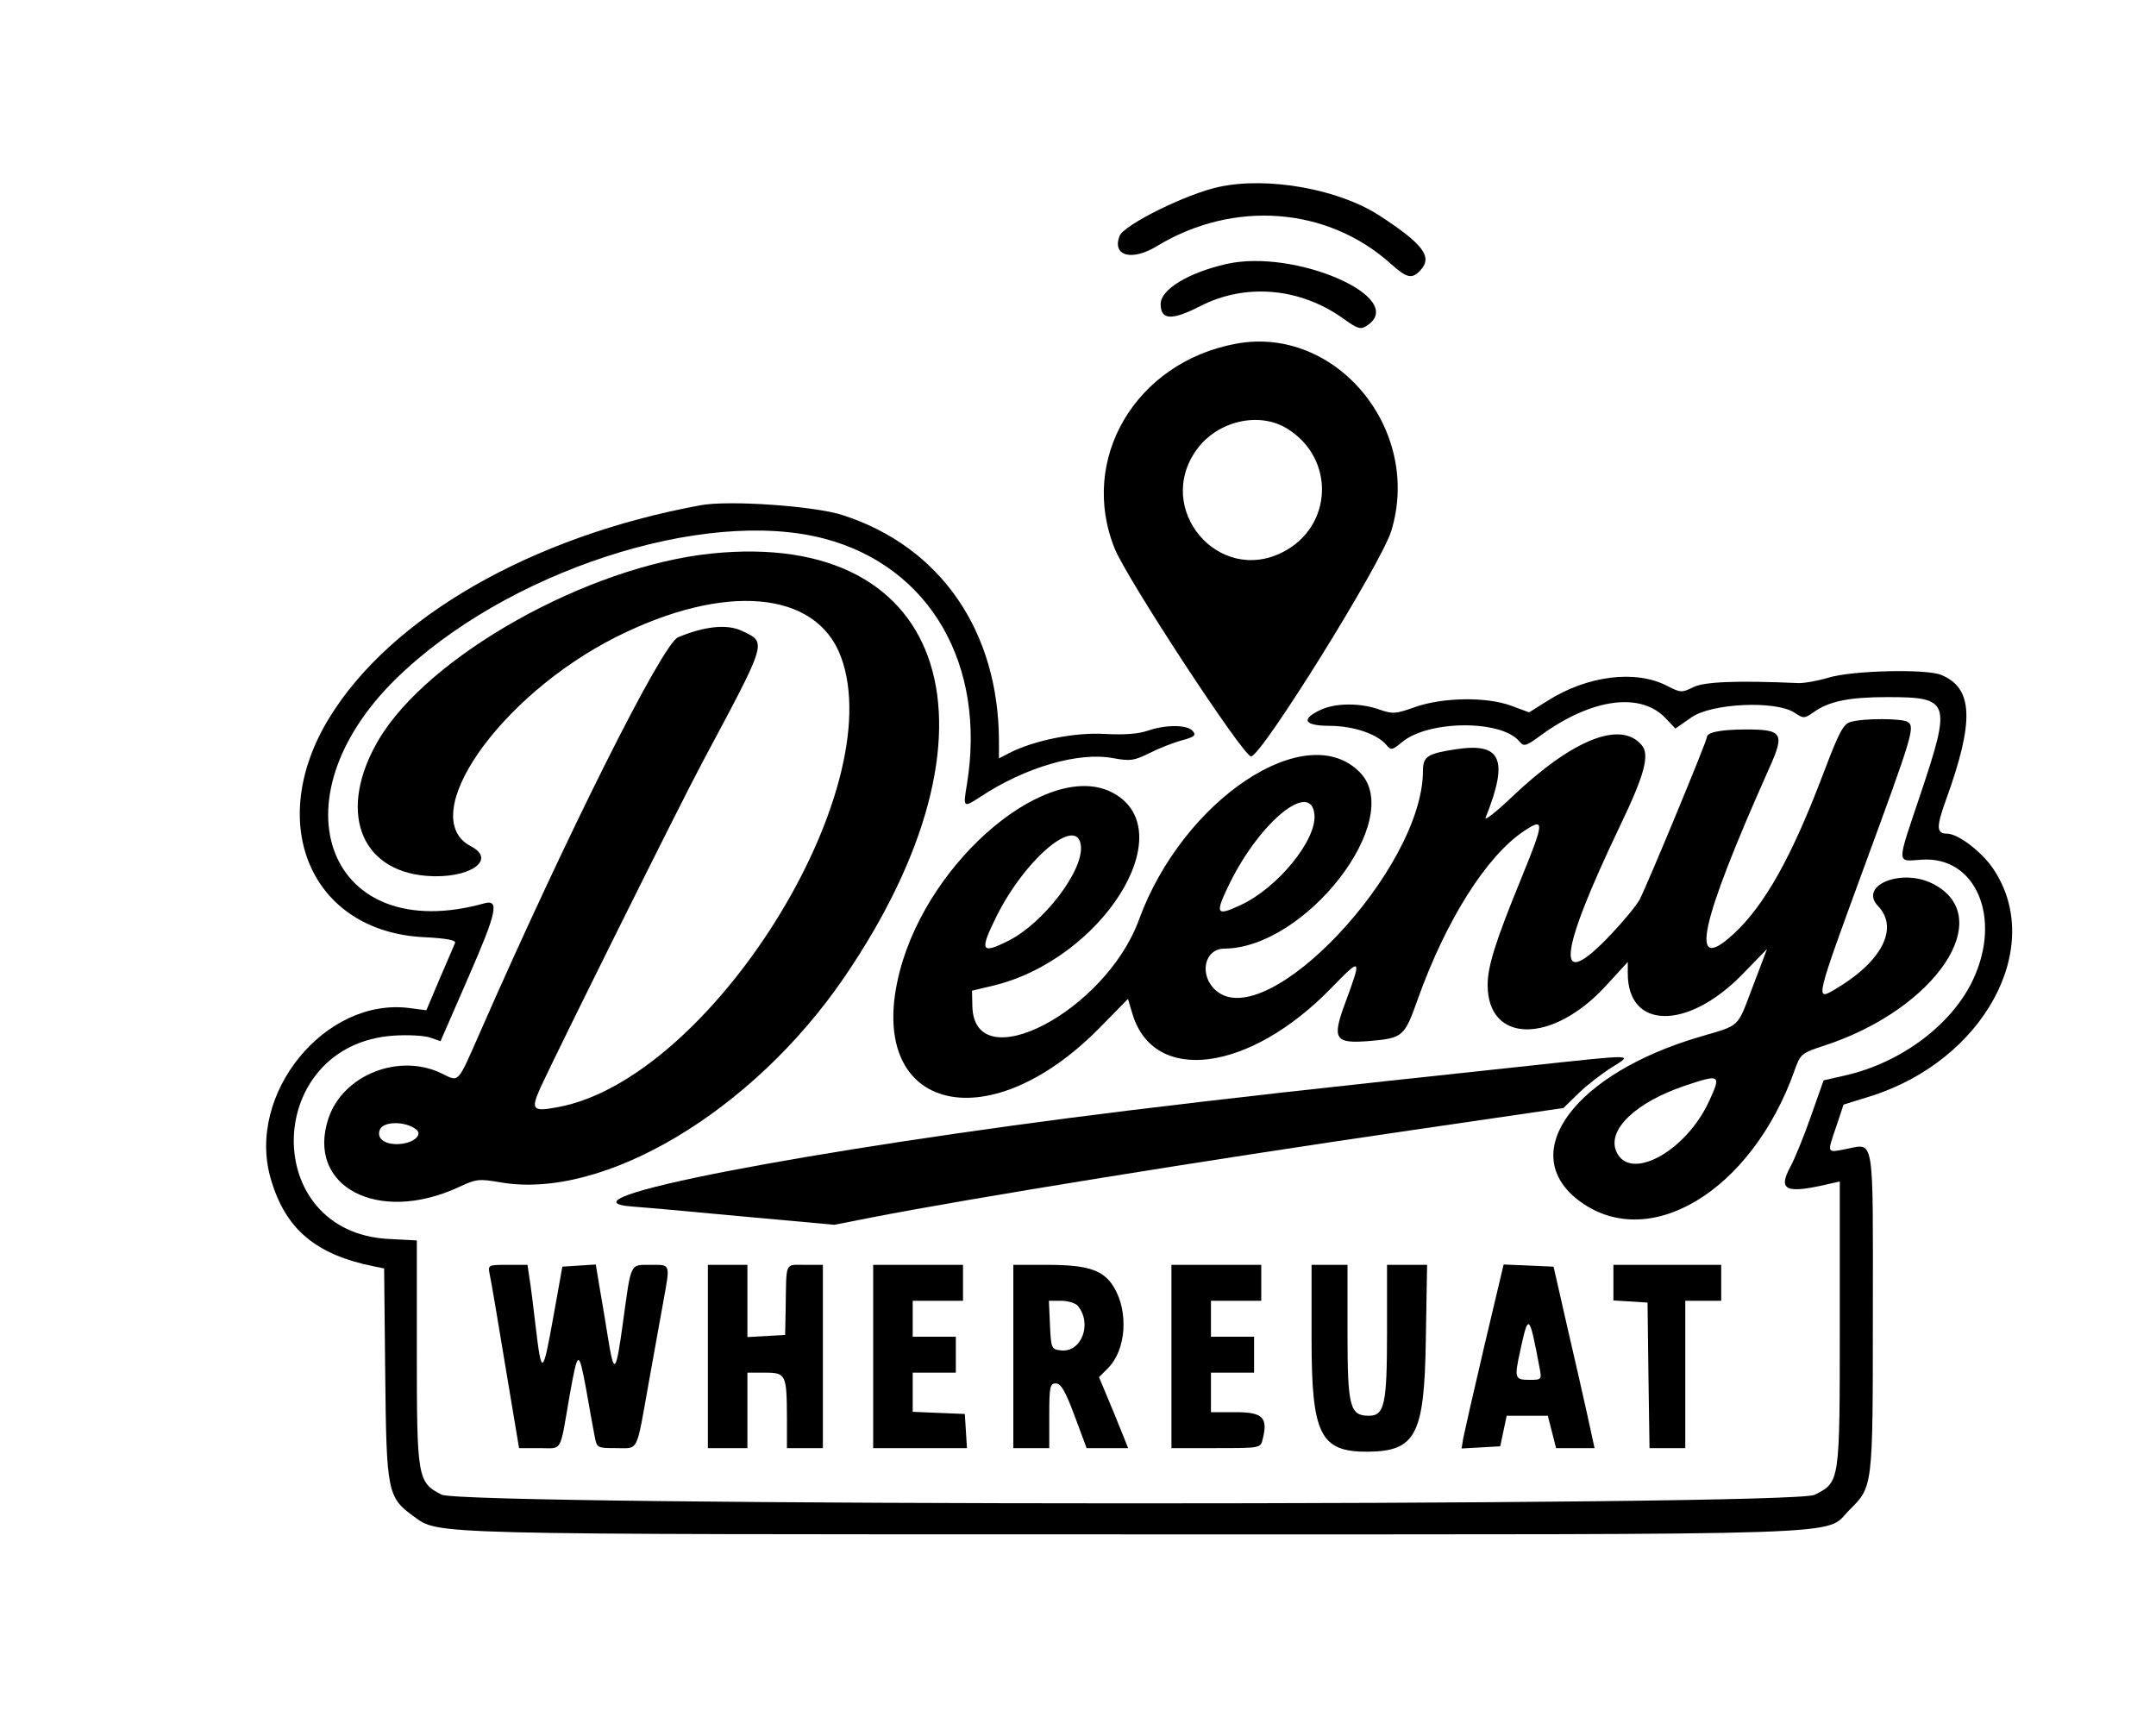
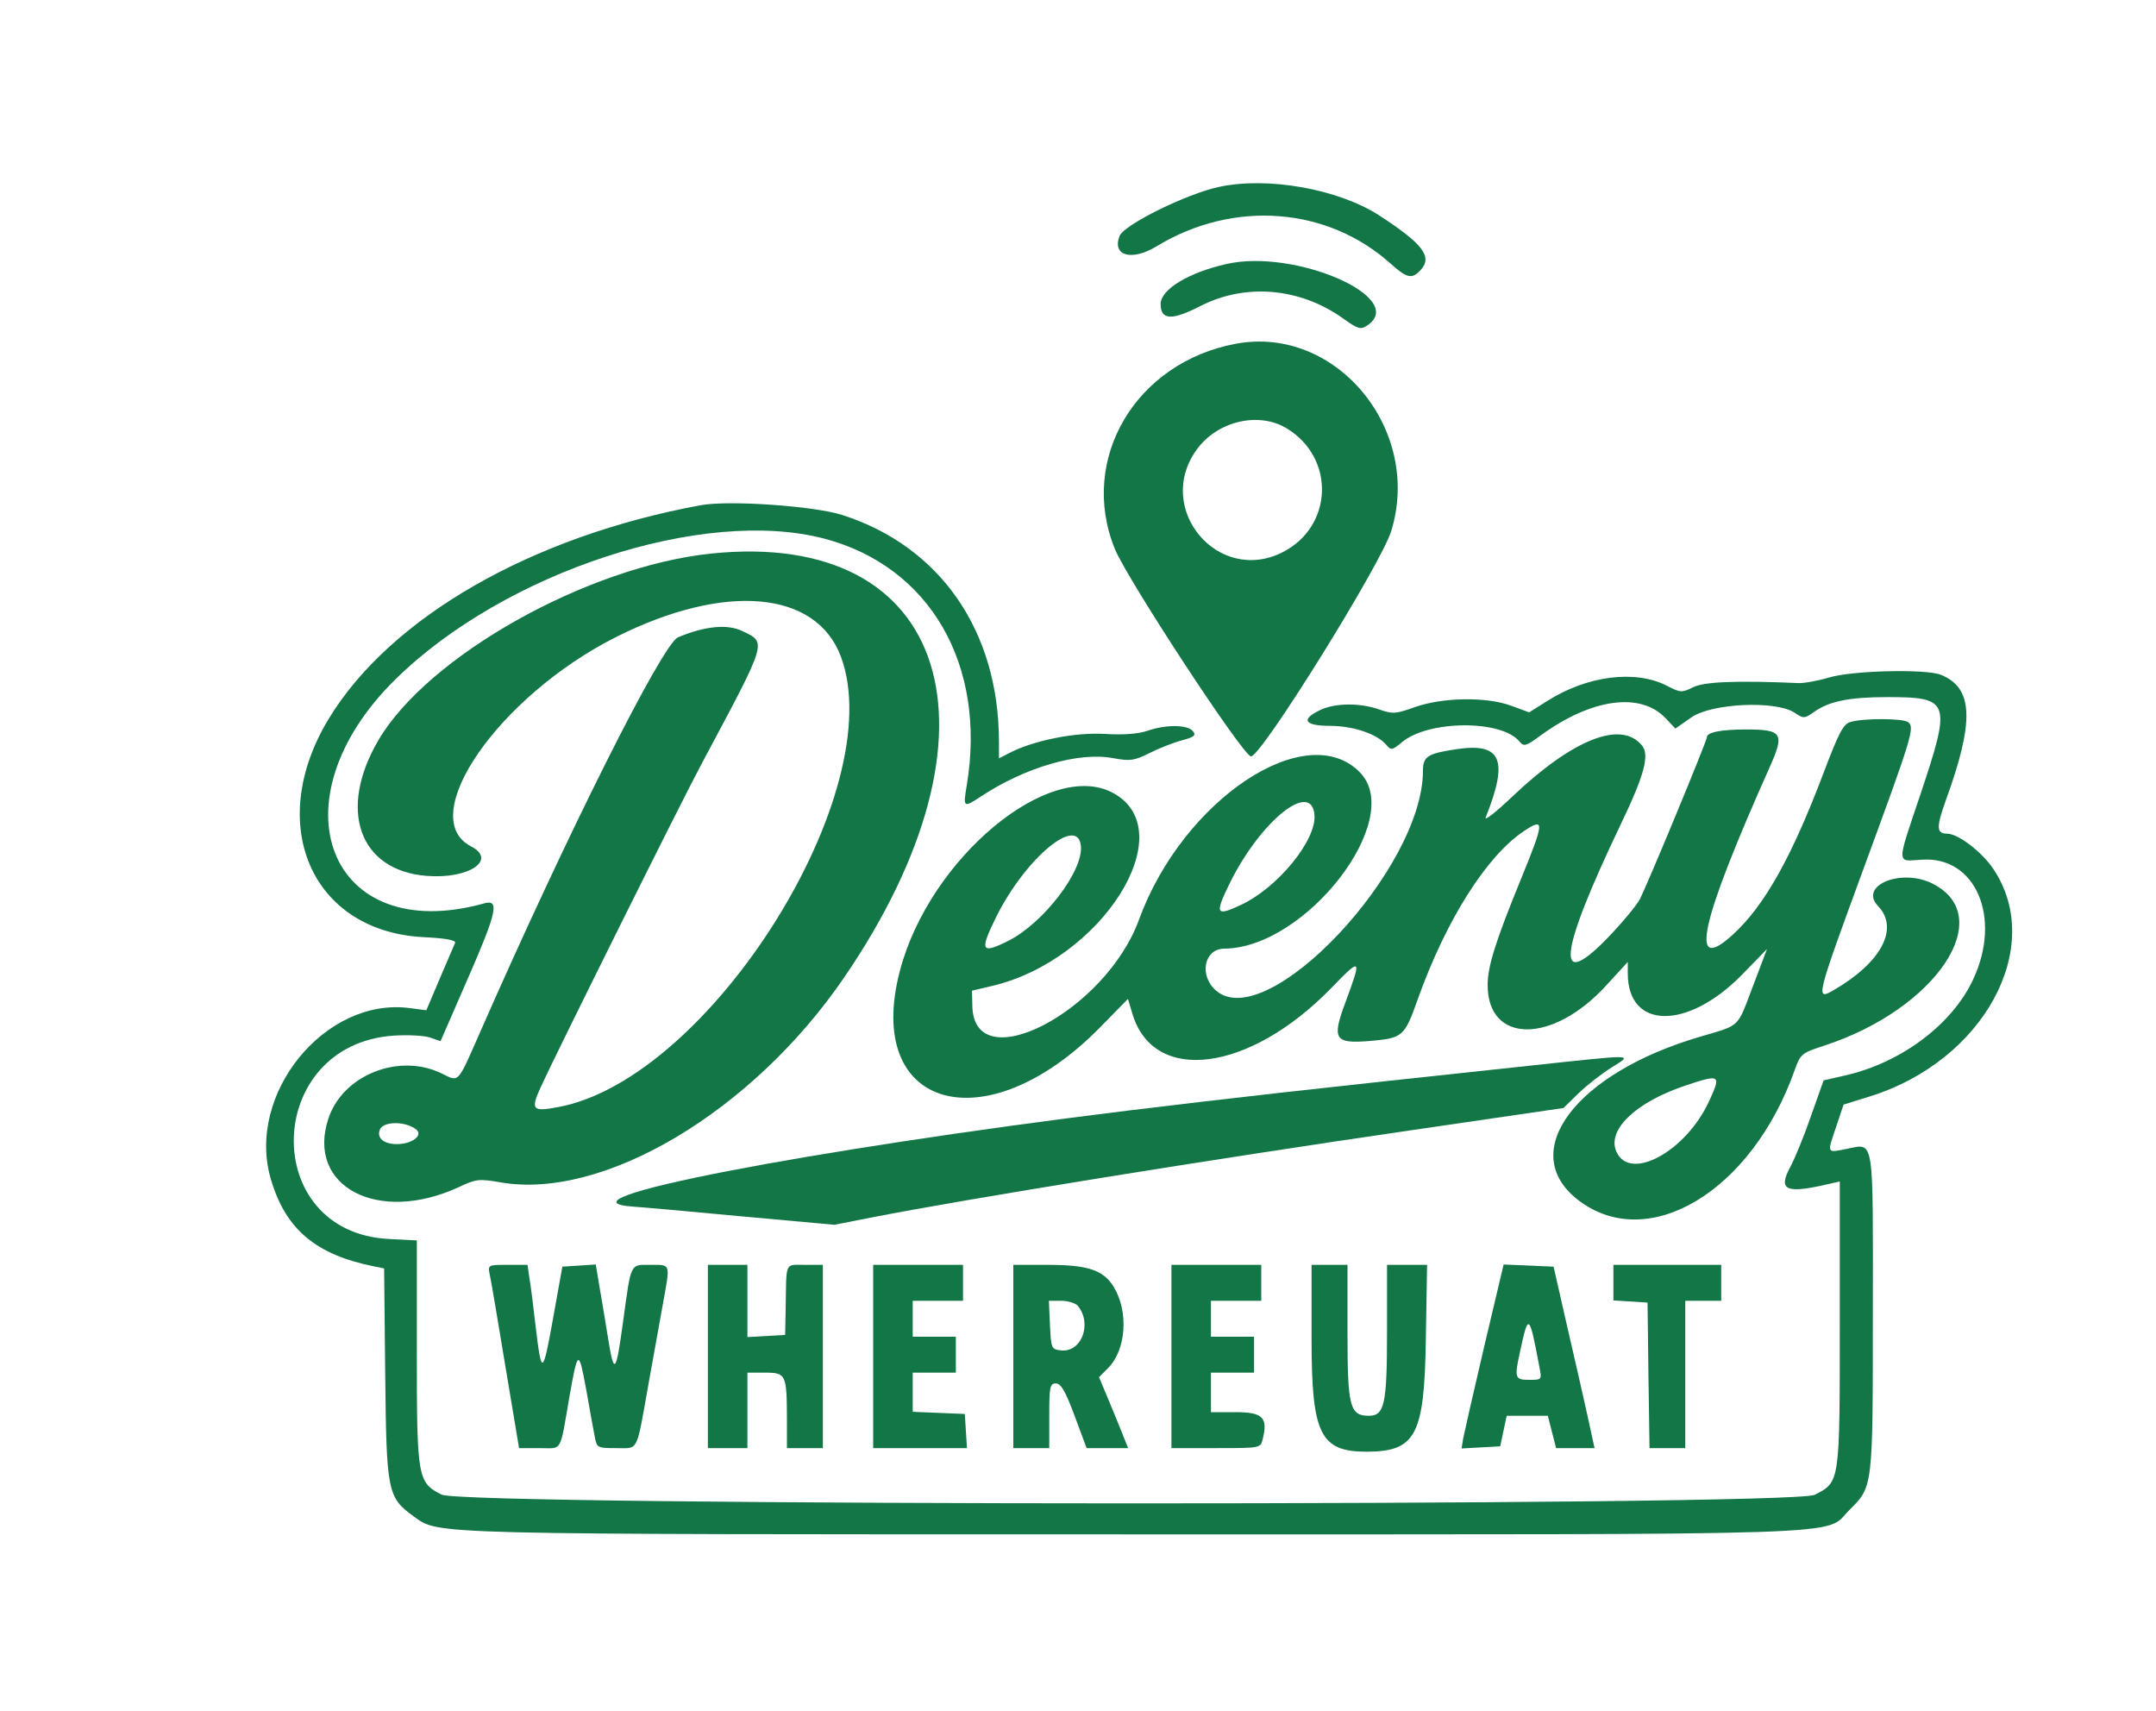
- <svg xmlns="http://www.w3.org/2000/svg" version="1.0" width="600pt" height="476pt" viewBox="0 0 600 476" preserveAspectRatio="xMidYMid meet">
-   <g transform="translate(0,476) scale(0.05,-0.05)" fill="#000000" stroke="none">
+ <svg xmlns="http://www.w3.org/2000/svg" viewBox="0 0 600 476" preserveAspectRatio="xMidYMid meet">
+   <g transform="translate(0,476) scale(0.05,-0.05)" fill="#137647" stroke="none">
    <path d="M6786 8480 c-180 -38 -531 -211 -555 -274 -42 -111 69 -141 208 -56 427 259 951 219 1304 -100 88 -79 117 -85 164 -33 68 74 13 146 -232 305 -227 146 -618 216 -889 158z" />
    <path d="M6828 8051 c-213 -48 -368 -142 -368 -223 0 -90 62 -93 220 -12 251 129 553 103 792 -66 86 -62 101 -66 137 -42 231 153 -398 429 -781 343z" />
    <path d="M6880 7607 c-559 -103 -878 -643 -675 -1142 70 -171 715 -1155 758 -1155 58 0 722 1068 780 1253 175 565 -306 1147 -863 1044z m283 -472 c270 -165 257 -545 -23 -688 -360 -184 -718 242 -479 571 115 159 346 213 502 117z" />
    <path d="M3900 6708 c-942 -173 -1727 -624 -2070 -1188 -356 -586 -98 -1183 526 -1216 126 -6 183 -17 177 -32 -5 -12 -43 -101 -85 -198 l-75 -177 -92 12 c-471 63 -912 -478 -774 -950 81 -280 250 -423 577 -488 l54 -11 6 -585 c7 -661 12 -689 160 -796 141 -101 44 -99 3993 -99 4132 0 3852 -9 3995 134 133 133 132 117 132 1101 1 991 9 941 -143 911 -116 -23 -113 -30 -60 126 l40 120 145 45 c635 197 980 831 689 1266 -64 96 -197 197 -258 197 -59 0 -61 35 -7 185 161 443 153 626 -27 699 -84 34 -495 24 -623 -15 -60 -18 -137 -32 -170 -31 -340 15 -525 8 -586 -23 -63 -31 -70 -31 -144 7 -176 92 -446 58 -669 -84 l-100 -63 -100 37 c-138 51 -382 47 -537 -8 -106 -38 -123 -39 -197 -13 -108 38 -245 37 -329 -3 -111 -53 -88 -88 57 -88 130 -1 262 -46 312 -107 25 -30 32 -29 86 16 146 123 554 126 654 4 25 -30 36 -27 120 35 282 205 555 242 694 94 l54 -57 89 62 c112 79 468 95 573 27 52 -35 56 -34 109 3 84 60 197 83 408 83 350 0 358 -23 186 -538 -136 -404 -136 -376 5 -367 301 22 449 -322 287 -667 -117 -251 -402 -464 -713 -534 l-119 -27 -70 -198 c-38 -110 -90 -237 -115 -283 -72 -134 -25 -153 230 -92 l45 10 0 -793 c0 -888 1 -879 -140 -951 -125 -64 -7516 -63 -7642 1 -134 68 -138 92 -138 796 l0 619 -155 8 c-724 36 -698 1084 28 1132 79 5 170 0 201 -11 l58 -20 156 358 c158 362 173 433 87 409 -864 -241 -1184 569 -493 1248 608 597 1713 959 2386 782 588 -155 904 -702 793 -1372 -21 -125 -19 -127 74 -66 250 166 550 253 742 216 94 -17 115 -14 200 28 51 26 132 58 180 71 71 19 82 28 62 52 -30 36 -150 37 -251 2 -52 -18 -132 -24 -239 -18 -166 10 -395 -36 -531 -106 l-58 -30 0 95 c-1 613 -325 1083 -870 1259 -157 51 -633 84 -790 55z" />
    <path d="M3959 6439 c-688 -71 -1578 -570 -1853 -1039 -227 -388 -107 -725 268 -755 234 -19 395 88 248 164 -314 162 154 837 808 1166 604 303 1112 259 1250 -109 279 -747 -728 -2352 -1574 -2508 -143 -27 -153 -15 -98 108 84 184 786 1597 903 1814 363 679 357 662 222 727 -83 41 -208 29 -359 -34 -87 -36 -622 -1104 -1104 -2203 -125 -284 -114 -273 -209 -226 -238 118 -552 -6 -633 -249 -126 -379 276 -591 726 -382 96 45 112 47 233 26 572 -99 1400 394 1909 1137 942 1375 591 2500 -737 2363z m-1643 -3205 c42 -33 -23 -82 -107 -82 -73 0 -113 34 -95 80 18 48 142 49 202 2z" />
    <path d="M10301 5502 c-41 -11 -65 -56 -151 -283 -176 -466 -328 -738 -502 -898 -251 -232 -189 54 200 925 87 194 74 214 -135 214 -139 -1 -213 -16 -213 -44 0 -21 -327 -811 -373 -901 -16 -31 -87 -118 -158 -193 -319 -338 -301 -128 51 608 133 277 163 389 118 442 -116 140 -384 34 -721 -286 -90 -86 -157 -138 -148 -116 129 323 88 418 -164 380 -159 -24 -185 -40 -185 -120 0 -546 -867 -1468 -1151 -1224 -97 83 -68 233 45 234 454 3 1007 718 757 979 -297 310 -988 -149 -1232 -819 -187 -511 -918 -890 -927 -480 l-2 86 110 26 c611 142 1064 859 678 1073 -353 196 -1024 -360 -1189 -987 -204 -773 477 -966 1115 -315 l154 157 25 -83 c118 -394 650 -325 1105 142 171 176 173 173 79 -82 -75 -202 -58 -227 137 -211 184 16 193 23 268 235 157 439 383 796 591 934 115 76 114 54 -18 -269 -141 -345 -185 -484 -185 -588 0 -328 361 -330 659 -4 l121 132 0 -64 c0 -312 330 -317 633 -10 l142 146 -77 -203 c-92 -242 -66 -217 -298 -286 -691 -203 -1019 -640 -679 -906 388 -303 968 43 1208 721 32 90 38 95 167 137 620 203 963 716 602 900 -174 89 -415 -9 -305 -124 119 -124 19 -314 -247 -468 -102 -59 -100 -50 164 670 276 751 290 796 248 823 -32 20 -245 21 -317 0z m-2985 -516 c14 -140 -205 -409 -412 -504 -137 -64 -144 -50 -58 125 170 343 452 571 470 379z m-1300 -173 c16 -138 -208 -432 -405 -530 -151 -76 -160 -56 -65 136 161 323 451 566 470 394z m3497 -1421 c-128 -280 -440 -451 -516 -283 -55 121 106 276 384 369 194 65 200 61 132 -86z" />
    <path d="M8510 3588 c-1275 -136 -1635 -177 -2229 -249 -1795 -221 -3239 -501 -2756 -535 47 -3 318 -27 602 -54 l517 -47 203 40 c549 107 1867 320 2999 485 l856 125 84 82 c46 45 129 109 183 143 121 76 147 75 -459 10z" />
    <path d="M2726 2425 c7 -30 46 -260 87 -510 l76 -455 114 0 c130 0 111 -33 167 290 46 259 51 261 92 40 19 -110 41 -229 48 -265 12 -64 14 -65 120 -65 126 0 110 -33 180 360 29 160 65 362 81 450 40 221 43 210 -69 210 -117 0 -108 18 -154 -316 -40 -293 -50 -303 -85 -84 -13 83 -34 207 -46 276 l-21 126 -93 -6 -93 -6 -52 -290 c-57 -317 -64 -320 -97 -40 -12 105 -27 224 -34 265 l-11 75 -110 0 c-110 0 -111 0 -100 -55z" />
    <path d="M3940 1970 l0 -510 110 0 110 0 0 210 0 210 98 0 c117 0 121 -10 122 -255 l0 -165 100 0 100 0 0 510 0 510 -100 0 c-113 0 -103 23 -107 -240 l-3 -150 -105 -6 -105 -6 0 201 0 201 -110 0 -110 0 0 -510z" />
    <path d="M4860 1970 l0 -510 261 0 261 0 -6 95 -6 95 -145 6 -145 6 0 109 0 109 120 0 120 0 0 100 0 100 -120 0 -120 0 0 100 0 100 140 0 140 0 0 100 0 100 -250 0 -250 0 0 -510z" />
    <path d="M5640 1970 l0 -510 100 0 100 0 0 180 c0 162 4 180 37 180 28 0 53 -43 104 -180 l67 -180 116 0 115 0 -38 95 c-21 52 -57 141 -81 197 l-43 103 50 50 c101 101 116 314 32 452 -57 94 -144 123 -368 123 l-191 0 0 -510z m359 282 c82 -100 20 -262 -95 -248 -52 6 -54 11 -60 141 l-6 135 69 0 c37 0 79 -13 92 -28z" />
    <path d="M6520 1970 l0 -510 248 0 c248 0 248 0 260 50 30 120 1 150 -150 150 l-138 0 0 110 0 110 120 0 120 0 0 100 0 100 -120 0 -120 0 0 100 0 100 140 0 140 0 0 100 0 100 -250 0 -250 0 0 -510z" />
    <path d="M7300 2068 c0 -533 48 -629 311 -628 270 2 317 93 325 625 l7 415 -112 0 -111 0 0 -376 c0 -400 -14 -464 -101 -464 -106 0 -119 50 -119 460 l0 380 -100 0 -100 0 0 -412z" />
    <path d="M8261 2026 c-59 -251 -111 -481 -117 -512 l-9 -56 108 6 107 6 18 85 18 85 114 0 115 0 23 -90 23 -90 107 0 107 0 -38 175 c-21 96 -73 324 -115 505 l-75 330 -139 6 -139 6 -108 -456z m307 -114 c14 -72 14 -72 -57 -72 -80 0 -83 10 -50 160 46 214 51 210 107 -88z" />
    <path d="M8980 2381 l0 -99 95 -6 95 -6 5 -405 6 -405 99 0 100 0 0 410 0 410 100 0 100 0 0 100 0 100 -300 0 -300 0 0 -99z" />
  </g>
</svg>
